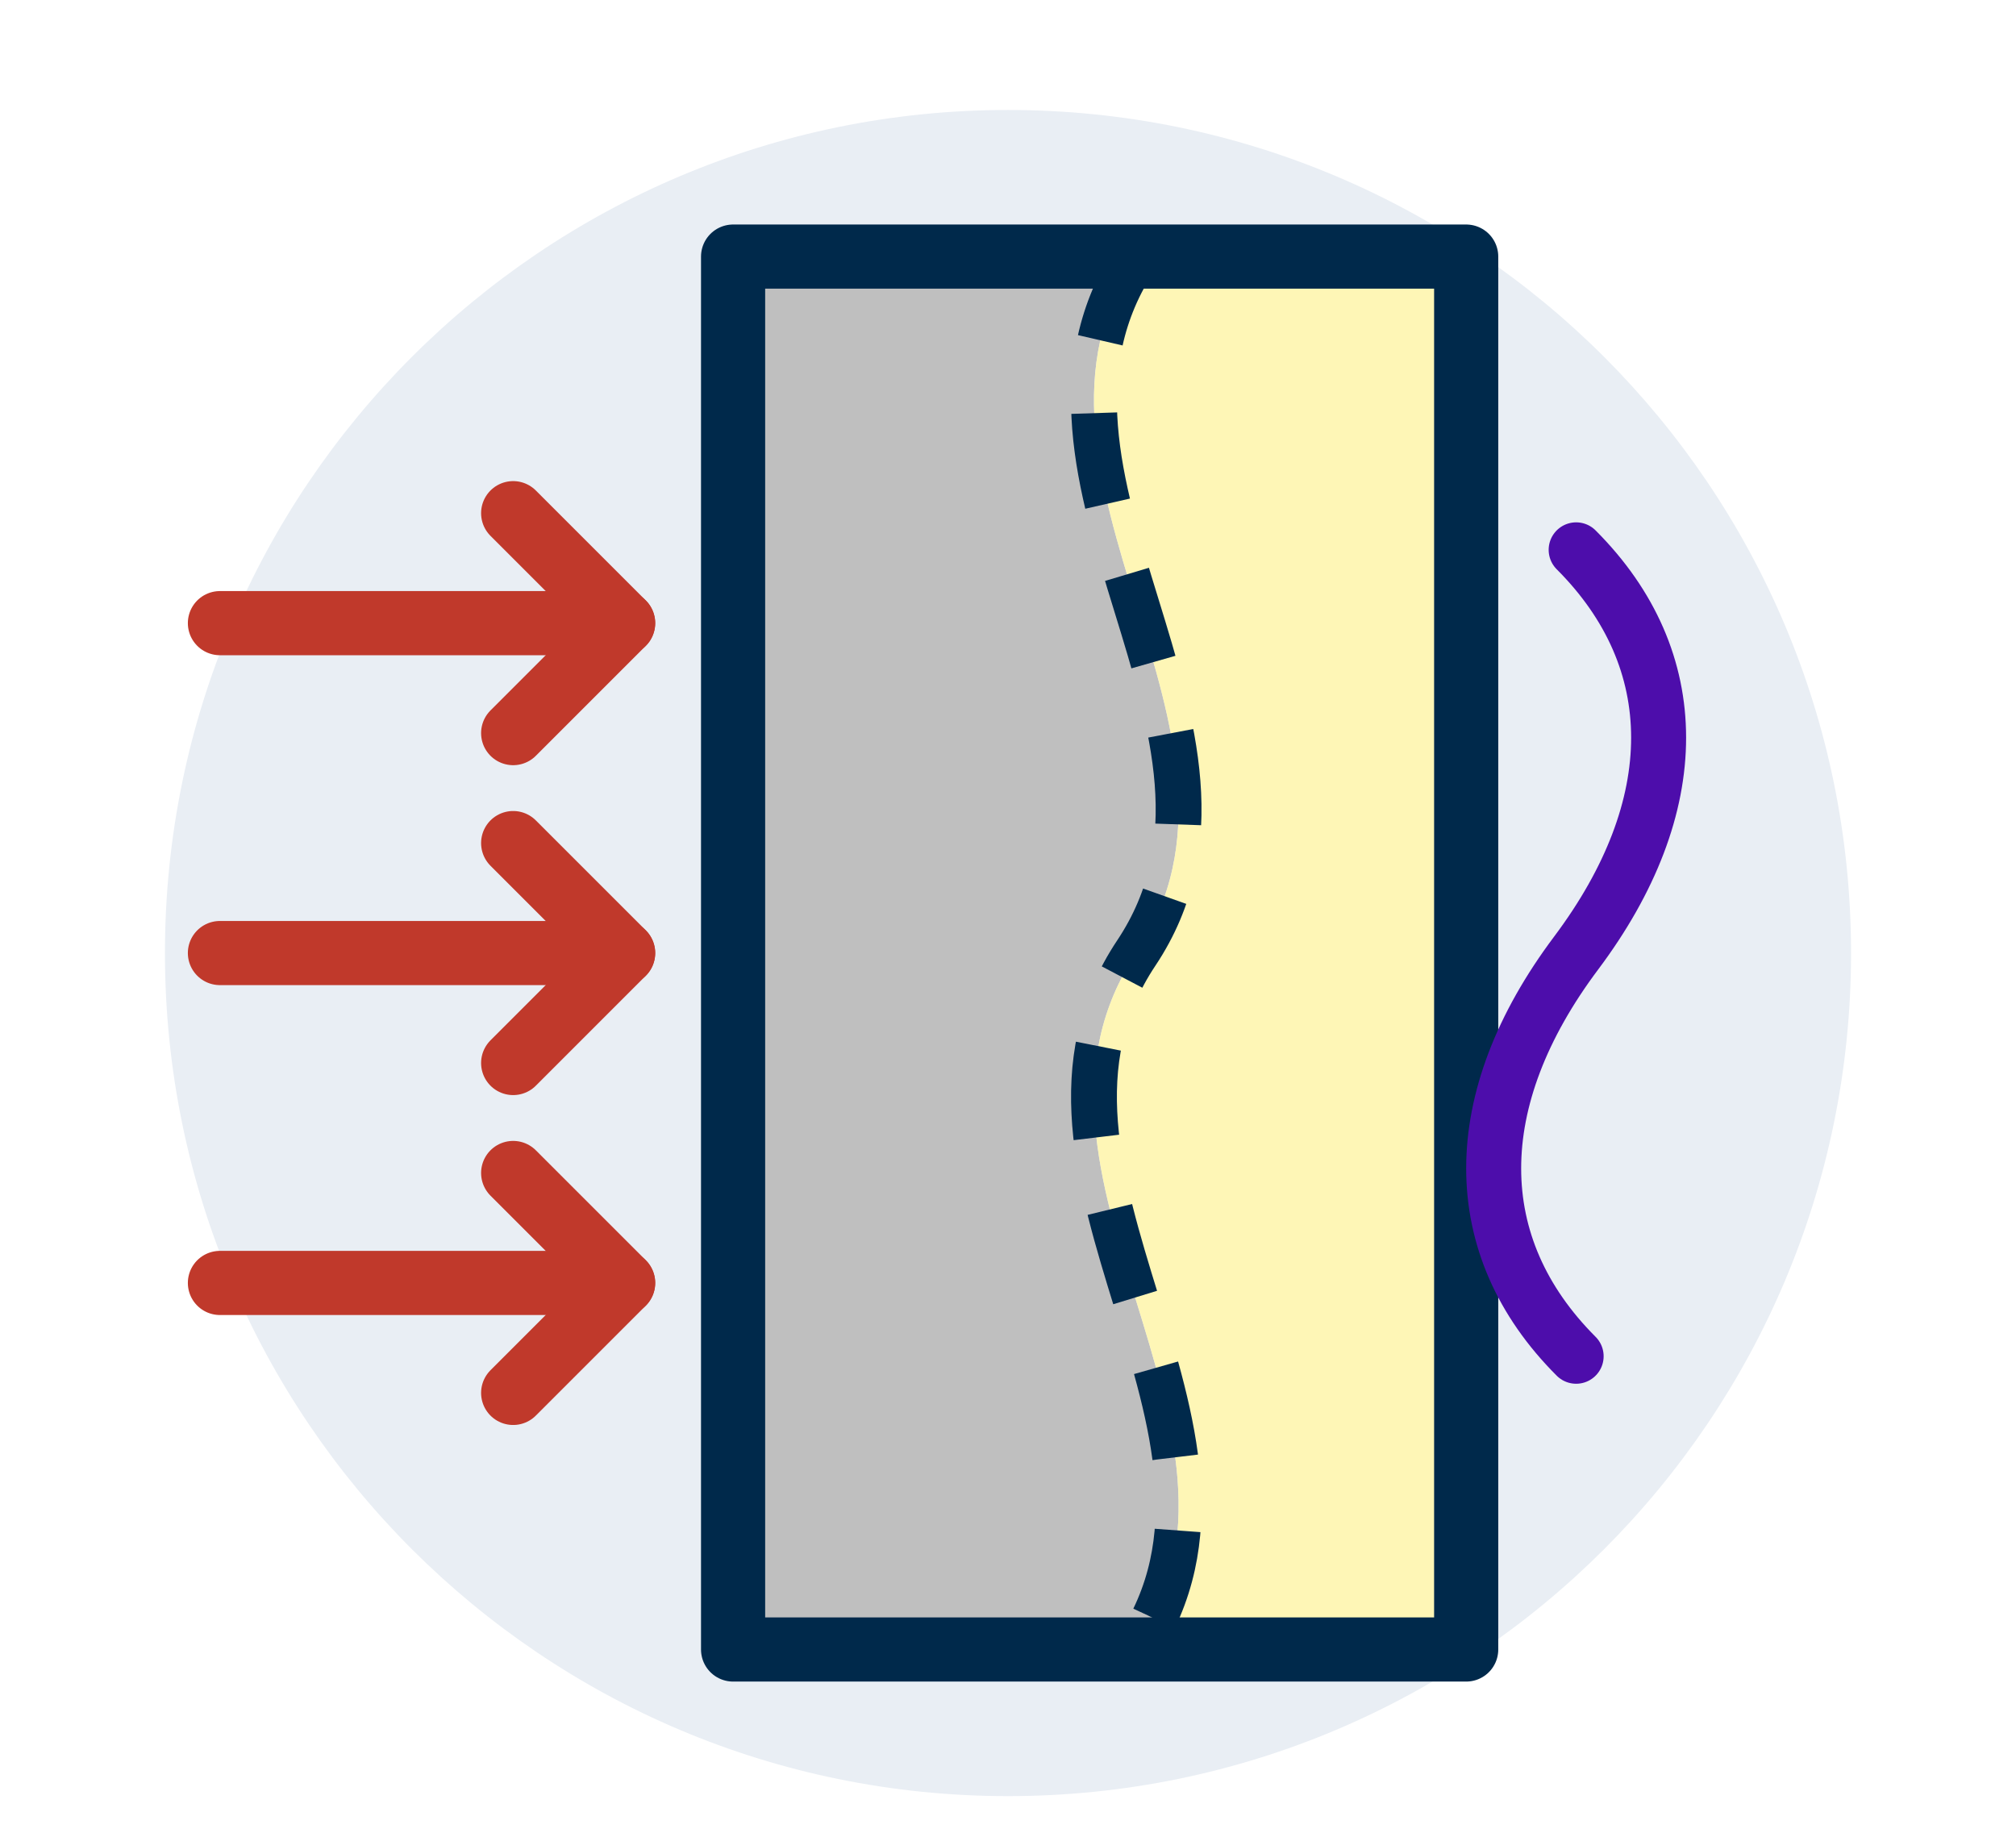
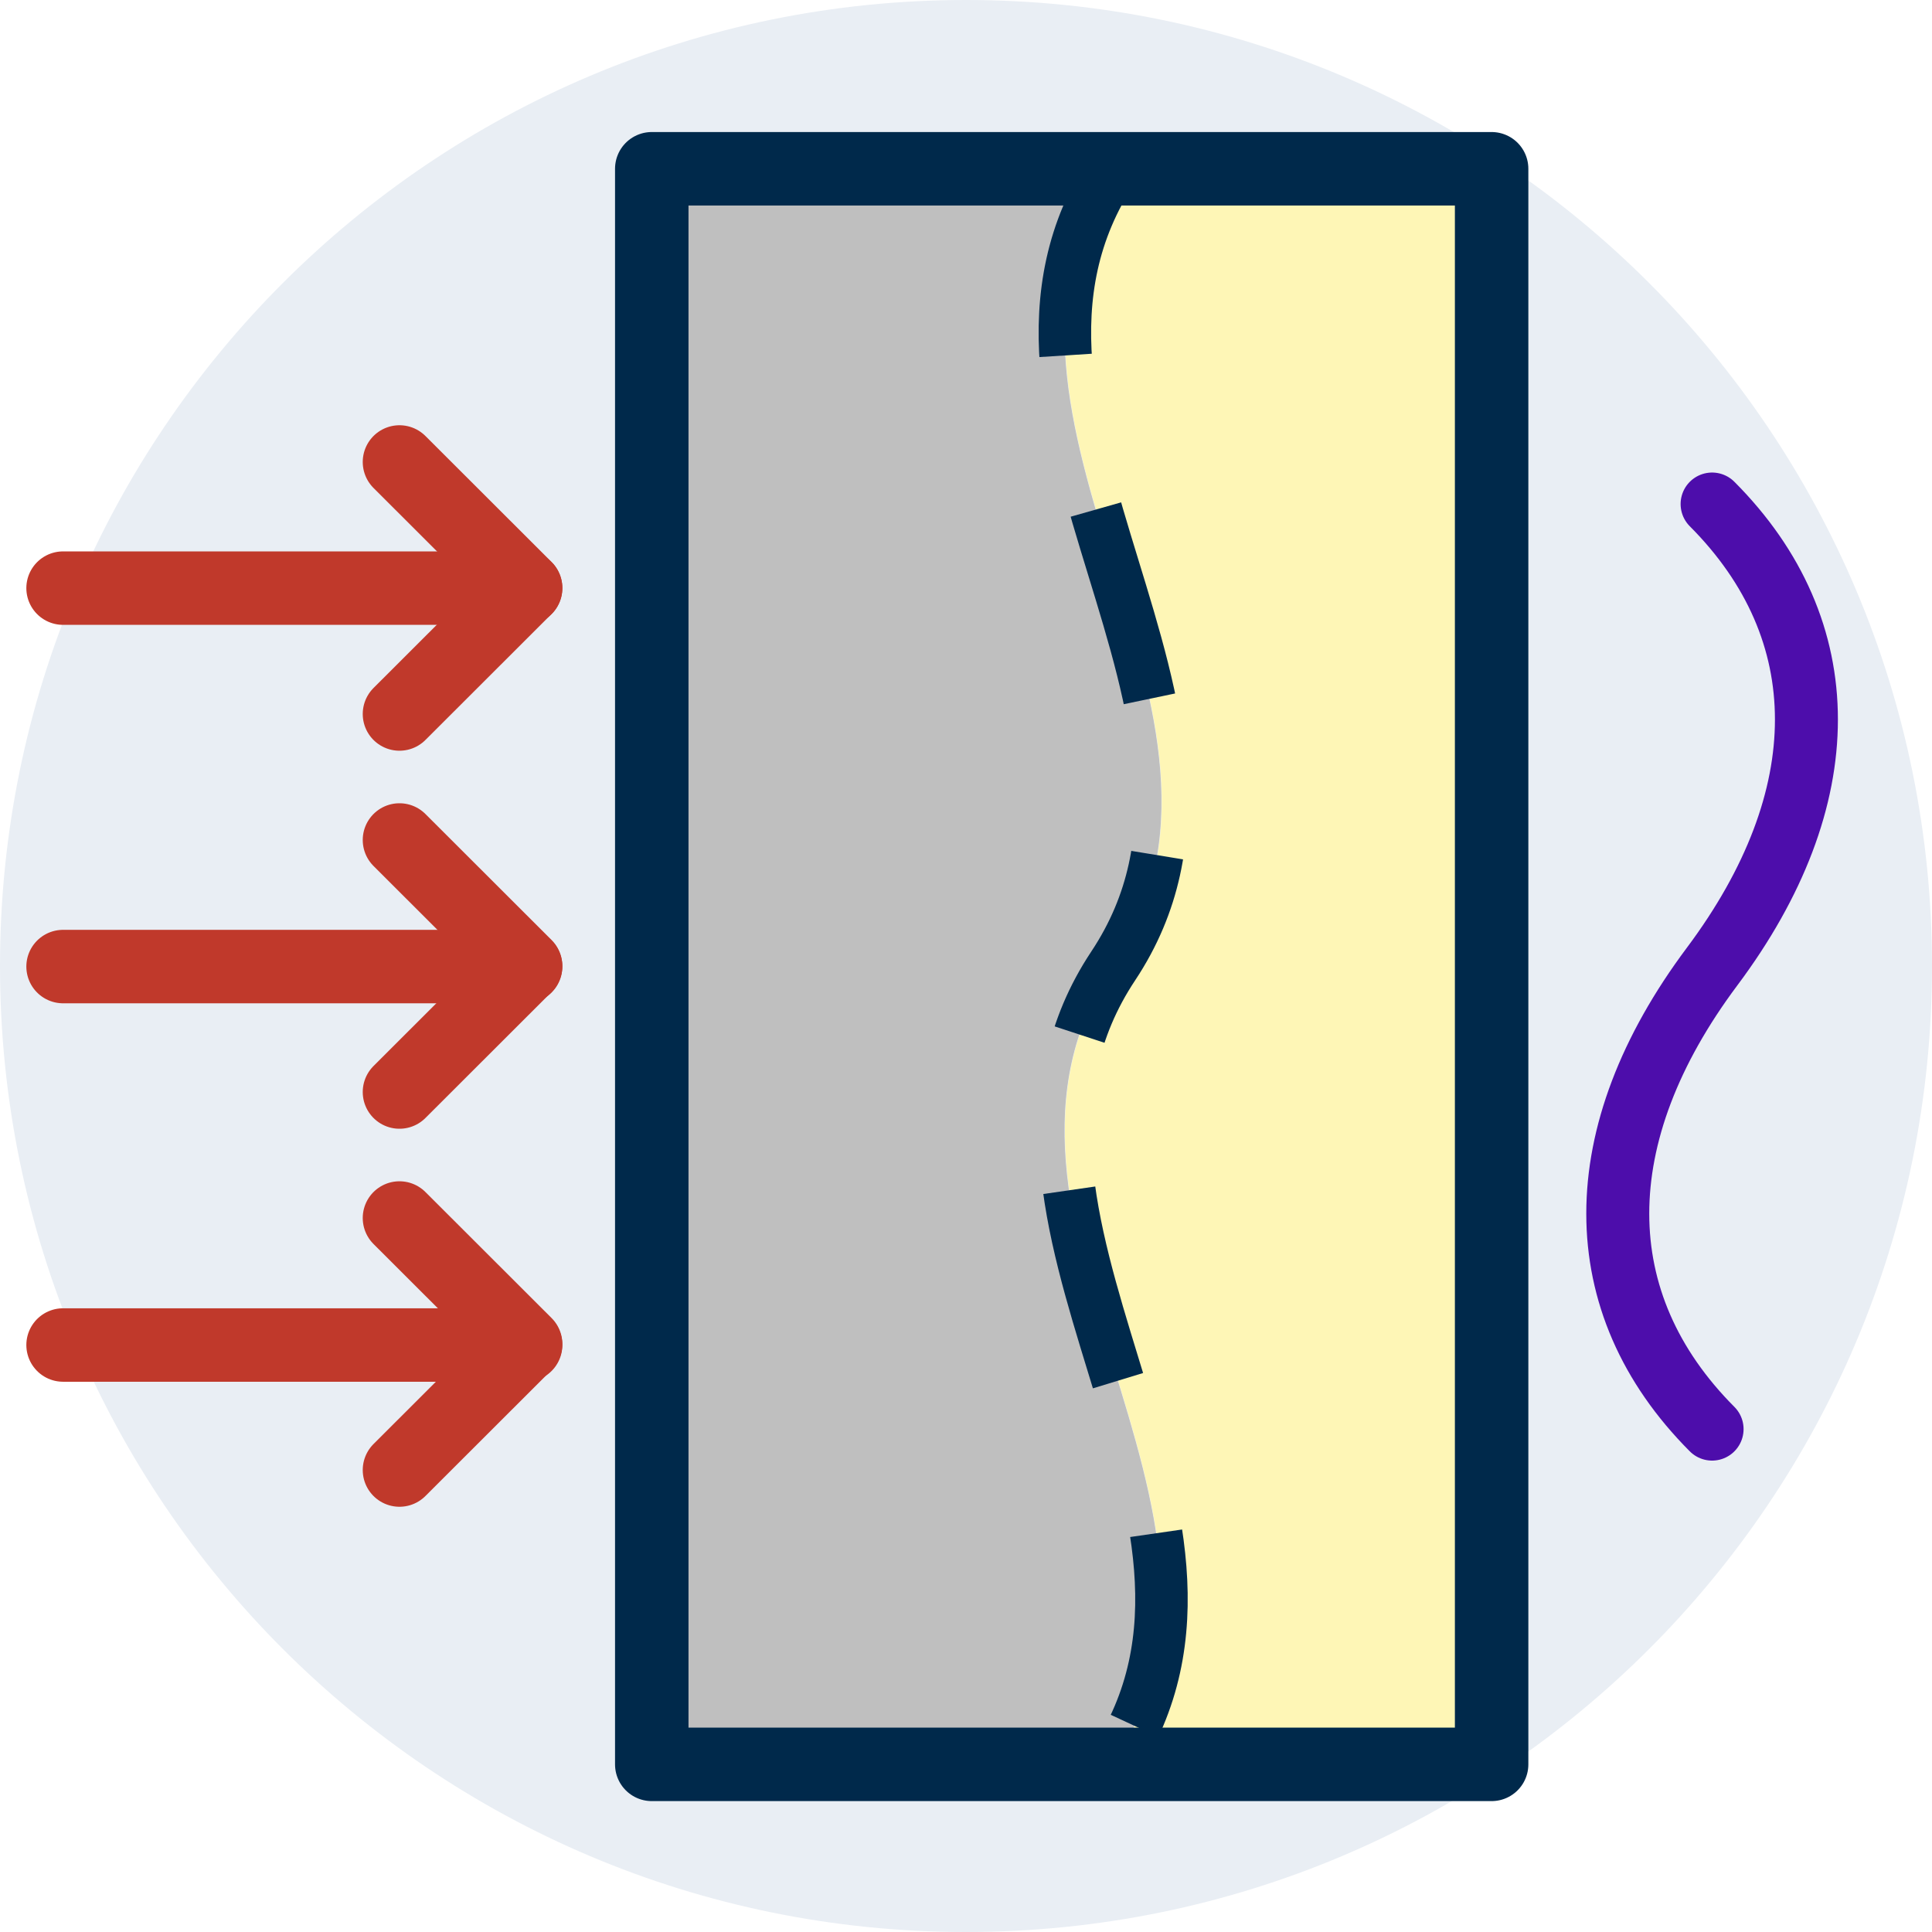
- <svg xmlns="http://www.w3.org/2000/svg" width="110" height="100" viewBox="0 0 110 100">
-   <circle cx="55" cy="52" r="46" fill="#e9eef4" />
-   <path d="M40 14h22c-8 12 8 26 0 38s8 26 0 38H40Z" fill="#bfbfbf" />
-   <path d="M62 14h18v76H62c8-12-8-26 0-38s-8-26 0-38Z" fill="#fef6b6" />
-   <path d="M62 14c-8 12 8 26 0 38s8 26 0 38" fill="none" stroke="#00294B" stroke-width="2.5" stroke-dasharray="5 4" />
-   <rect x="40" y="14" width="40" height="76" fill="none" stroke="#00294B" stroke-width="3.5" stroke-linejoin="round" />
-   <path d="M12 34h22M12 52h22M12 70h22" stroke="#c0392b" stroke-width="3.5" stroke-linecap="round" />
-   <path d="M28 28l6 6-6 6M28 46l6 6-6 6M28 64l6 6-6 6" fill="none" stroke="#c0392b" stroke-width="3.5" stroke-linecap="round" stroke-linejoin="round" />
-   <path d="M86 30c6 6 6 14 0 22s-6 16 0 22" fill="none" stroke="#4D0DAB" stroke-width="3" stroke-linecap="round" />
+ <svg xmlns="http://www.w3.org/2000/svg" width="1700" height="1700" xml:space="preserve" overflow="hidden">
+   <defs>
+     <clipPath id="clip0">
+       <rect x="1350" y="573" width="1700" height="1700" />
+     </clipPath>
+   </defs>
+   <g clip-path="url(#clip0)" transform="translate(-1350 -573)">
+     <path d="M3050 1423C3050 1892.44 2669.44 2273 2200 2273 1730.56 2273 1350 1892.44 1350 1423 1350 953.558 1730.56 573 2200 573 2669.44 573 3050 953.558 3050 1423Z" fill="#E9EEF4" fill-rule="evenodd" />
+     <path d="M1923 721 2329.34 721C2181.58 942.684 2477.11 1201.32 2329.34 1423 2181.58 1644.68 2477.11 1903.32 2329.34 2125L1923 2125Z" fill="#BFBFBF" fill-rule="evenodd" />
+     <path d="M2329.64 721 2662 721 2662 2125 2329.64 2125C2477.36 1903.32 2181.93 1644.68 2329.64 1423 2477.36 1201.32 2181.93 942.684 2329.64 721Z" fill="#FEF6B6" fill-rule="evenodd" />
+     <path d="M2329.5 721C2182.28 942.684 2476.72 1201.32 2329.5 1423 2182.28 1644.68 2476.72 1903.32 2329.5 2125" stroke="#00294B" stroke-width="46.172" stroke-miterlimit="8" stroke-dasharray="173.144 138.516" fill="none" fill-rule="evenodd" />
+     <path d="M1923.5 721.5 2662.5 721.5 2662.5 2125.5 1923.5 2125.5Z" stroke="#00294B" stroke-width="64.641" stroke-linejoin="round" stroke-miterlimit="10" fill="none" fill-rule="evenodd" />
+     <path d="M1405.5 1090.5 1812.5 1090.5M1405.5 1423.5 1812.5 1423.5M1405.5 1756.5 1812.5 1756.5" stroke="#C0392B" stroke-width="64.641" stroke-linecap="round" stroke-miterlimit="8" fill-rule="evenodd" />
+     <path d="M1701.5 979.5 1812.5 1090.37 1701.5 1201.25M1701.5 1312.12 1812.5 1423 1701.5 1533.88M1701.5 1644.75 1812.5 1755.63 1701.5 1866.5" stroke="#C0392B" stroke-width="64.641" stroke-linecap="round" stroke-linejoin="round" stroke-miterlimit="10" fill="none" fill-rule="evenodd" />
+     <path d="M2856.5 1016.5C2967.17 1127.5 2967.17 1275.5 2856.5 1423.5 2745.83 1571.5 2745.83 1719.5 2856.5 1830.5" stroke="#4D0DAB" stroke-width="55.406" stroke-linecap="round" stroke-miterlimit="8" fill="none" fill-rule="evenodd" />
+   </g>
</svg>
